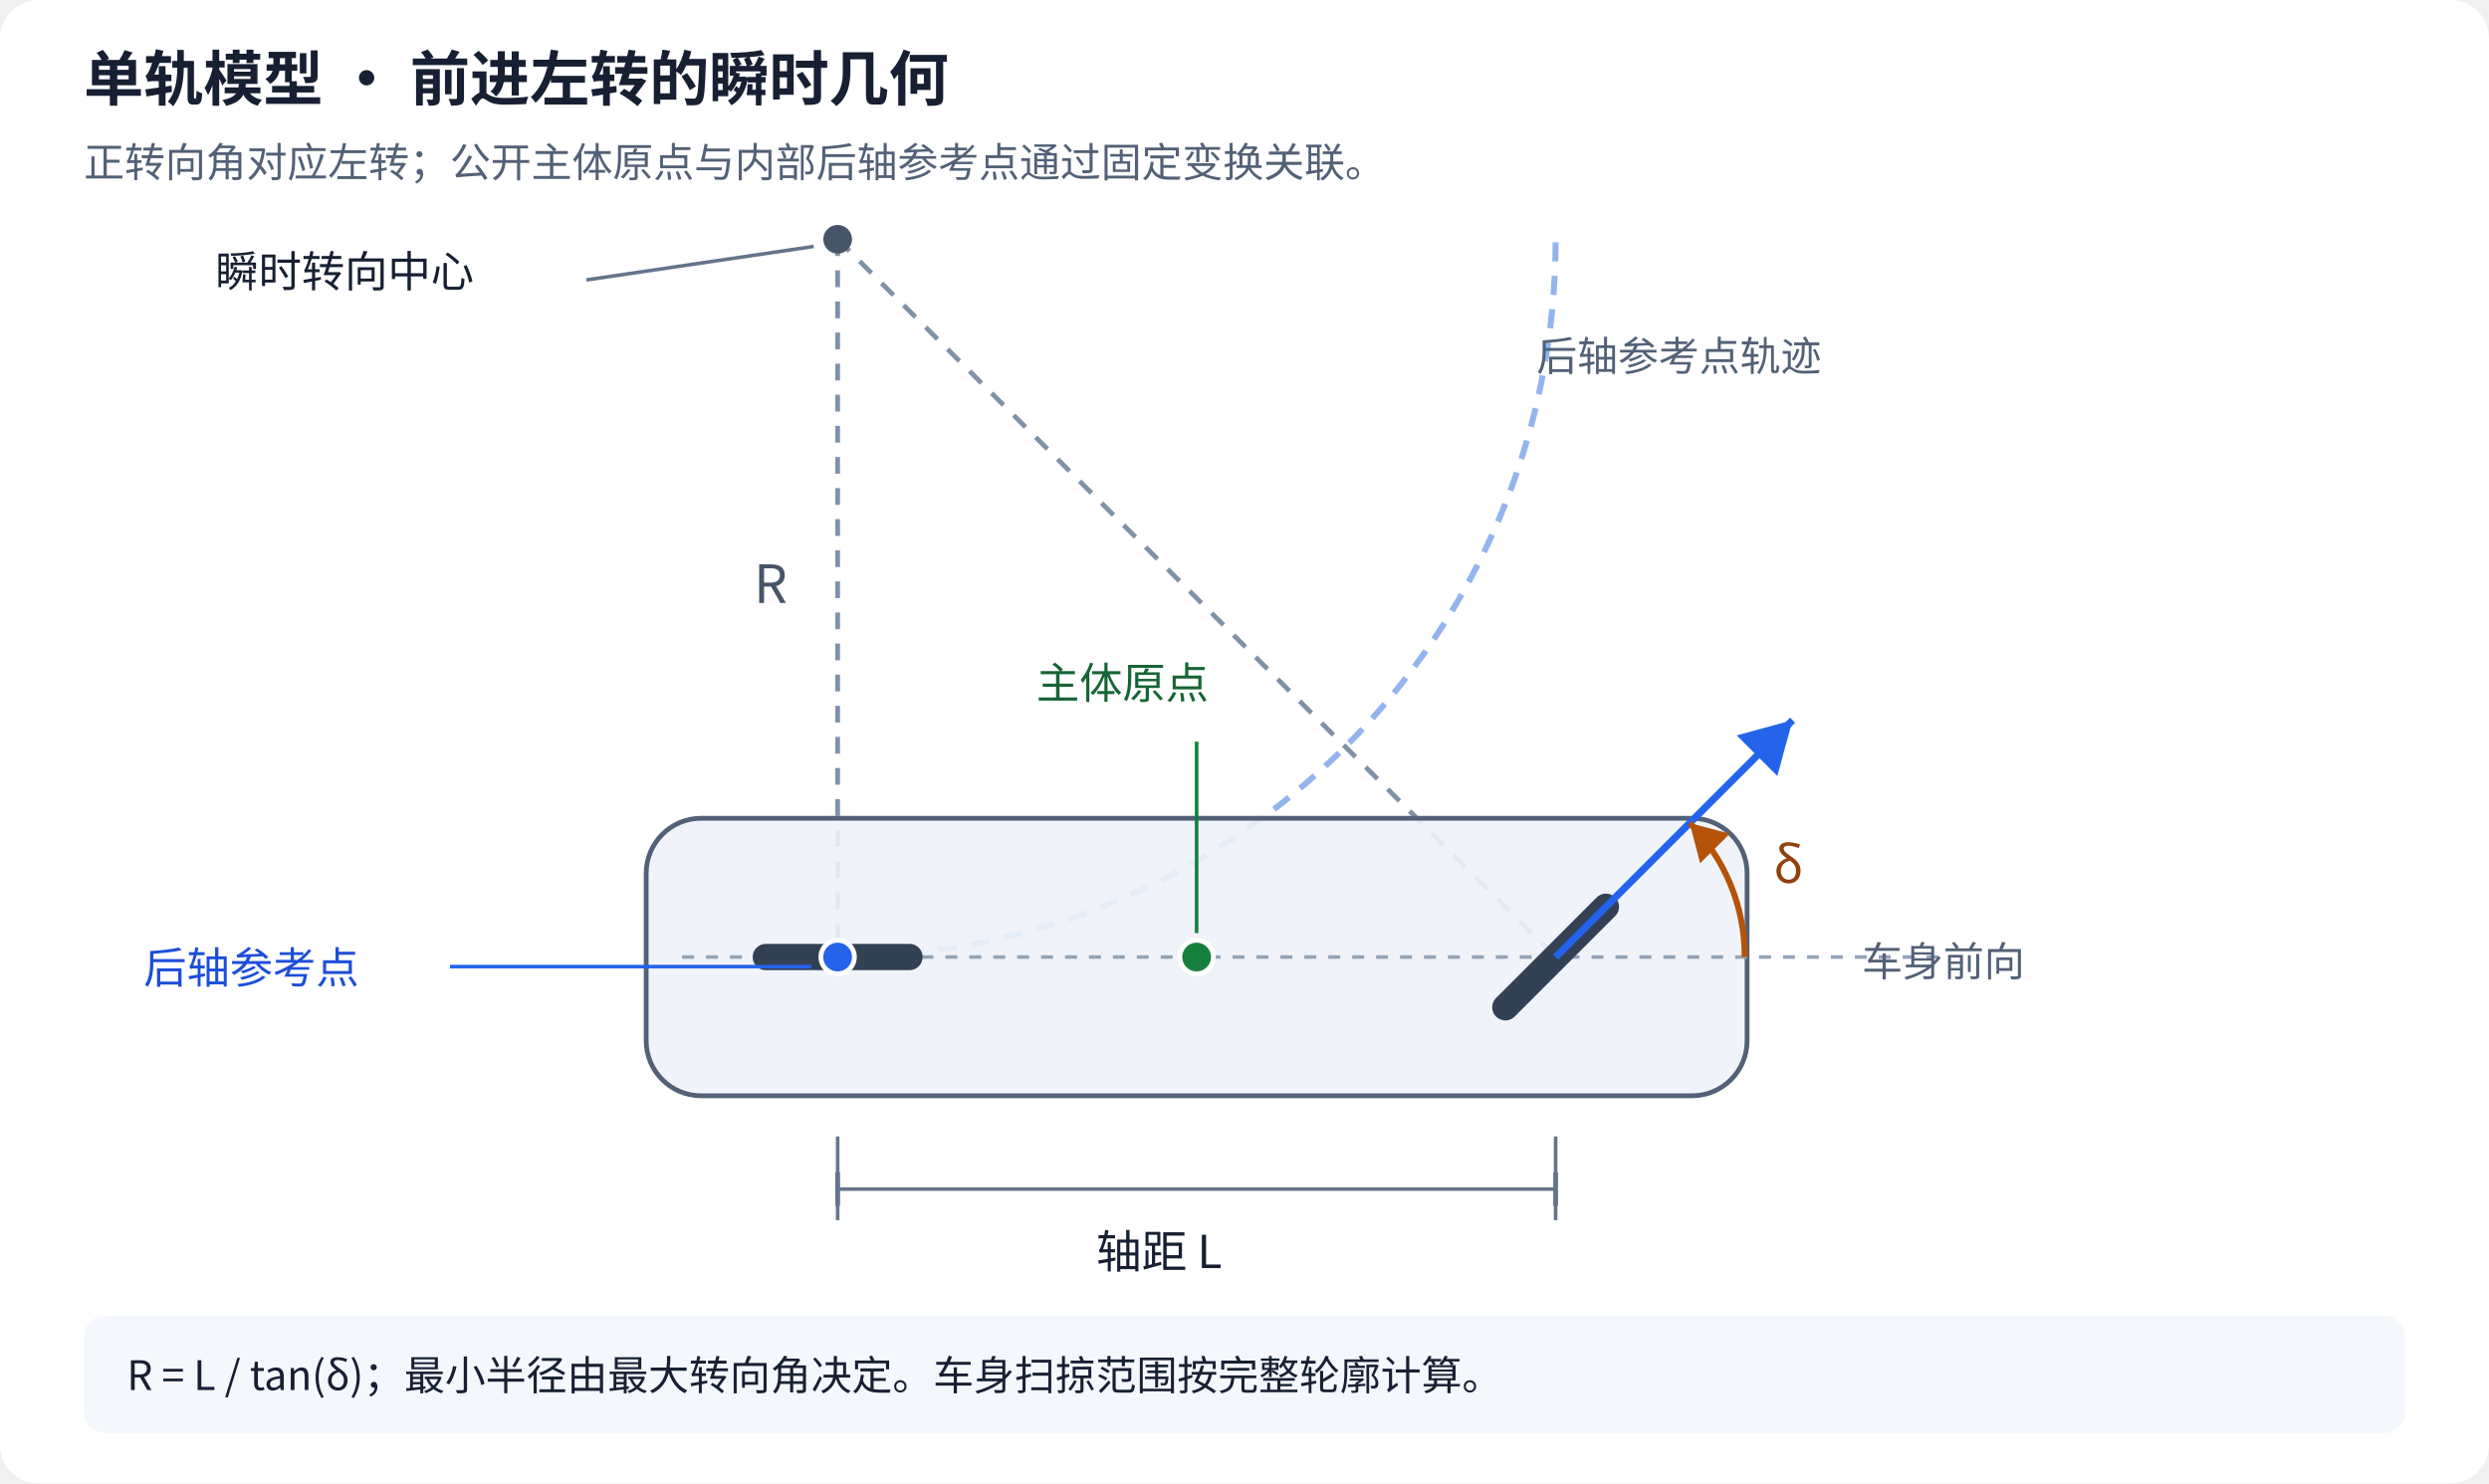
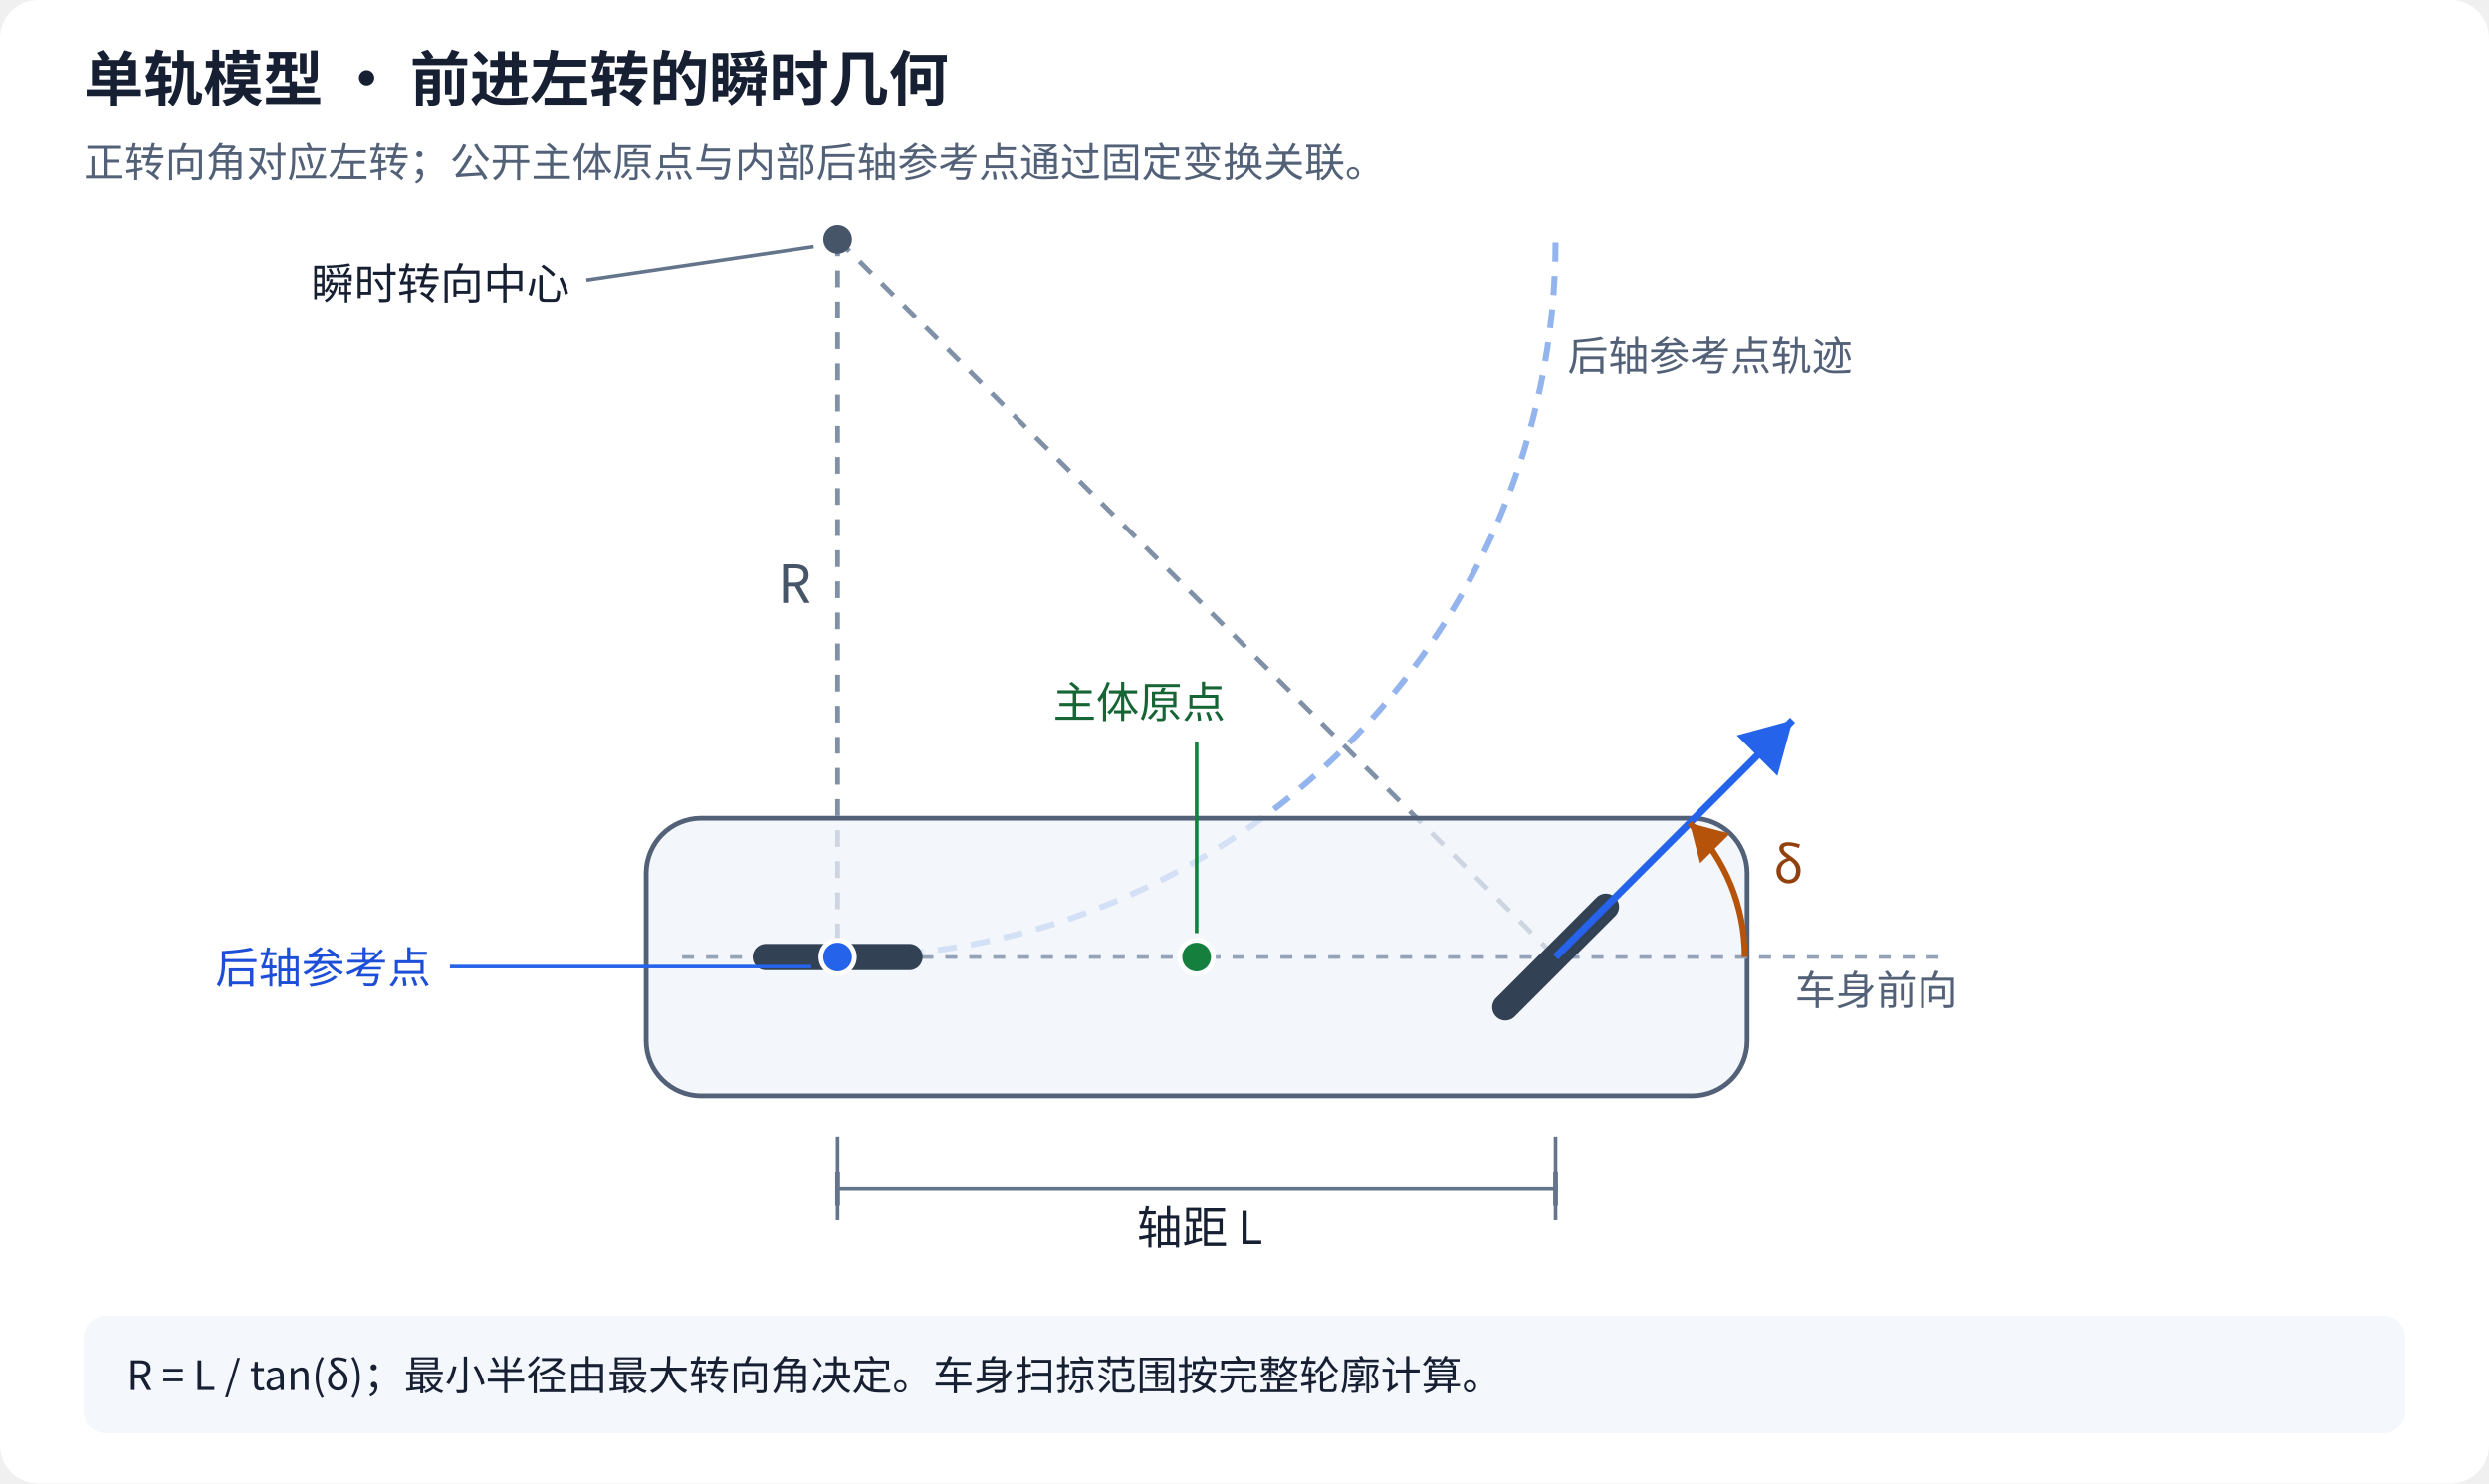
<svg xmlns="http://www.w3.org/2000/svg" width="1040" height="620" viewBox="0 0 1040 620" role="img" aria-labelledby="title desc">
  <defs>
    <marker id="arrow" markerWidth="8" markerHeight="8" refX="7" refY="4" orient="auto">
      <path d="M0 0 L7 4 L0 8 Z" fill="#2563eb" />
    </marker>
    <marker id="angle-arrow" markerWidth="7" markerHeight="7" refX="6" refY="3.5" orient="auto">
      <path d="M0 0 L6 3.5 L0 7 Z" fill="#b45309" />
    </marker>
  </defs>
  <rect width="1040" height="620" rx="16" fill="#ffffff" />
  <g font-family="Segoe UI, Microsoft YaHei, Noto Sans CJK SC, sans-serif" fill="#172033">
    <text x="35" y="42" font-size="25" font-weight="600">单轨模型 · 前进左转的瞬时几何</text>
    <text x="35" y="74" font-size="17" fill="#526177">正转向角对应左转；公开主体原点与内部后轴参考点通过固定变换关联。</text>
    <path d="M350 400 A300 300 0 0 0 650 100" fill="none" stroke="#93b4ed" stroke-width="2.5" stroke-dasharray="8 6" />
    <path d="M350 100 V400 M350 100 L650 400" stroke="#8091a7" stroke-width="2" stroke-dasharray="7 6" />
    <circle cx="350" cy="100" r="6" fill="#475569" />
-     <text x="90" y="120" font-size="18">瞬时转向中心</text>
+     <text x="130" y="125" font-size="18">瞬时转向中心</text>
    <path d="M245 117 L340 103" stroke="#64748b" stroke-width="1.5" />
-     <text x="315" y="252" font-size="22" fill="#475569">R</text>
-     <text x="642" y="155" font-size="17" fill="#526177">后轴参考点轨迹</text>
-     <rect x="270" y="342" width="460" height="116" rx="23" fill="#eef3fa" fill-opacity="0.9" stroke="#526177" stroke-width="2" />
+     <text x="325" y="252" font-size="22" fill="#475569">R</text>
+     <text x="655" y="155" font-size="17" fill="#526177">后轴参考点轨迹</text>
+     <rect x="270" y="342" width="460" height="116" rx="23" fill="#eef3fa" fill-opacity="0.7" stroke="#526177" stroke-width="2" />
    <path d="M285 400 H815" stroke="#94a3b8" stroke-width="1.5" stroke-dasharray="5 5" />
    <path d="M320 400 H380" stroke="#334155" stroke-width="11" stroke-linecap="round" />
    <path d="M629 421 L671 379" stroke="#334155" stroke-width="11" stroke-linecap="round" />
    <path d="M650 400 L749 301" stroke="#2563eb" stroke-width="3" marker-end="url(#arrow)" />
    <path d="M729 400 A79 79 0 0 0 706 344" fill="none" stroke="#b45309" stroke-width="2.5" marker-end="url(#angle-arrow)" />
    <text x="741" y="369" font-size="21" fill="#92400e">δ</text>
-     <text x="778" y="408" font-size="17" fill="#526177">车身前向</text>
+     <text x="750" y="420" font-size="17" fill="#526177">车身前向</text>
    <circle cx="350" cy="400" r="7" fill="#2563eb" stroke="#ffffff" stroke-width="2" />
    <circle cx="500" cy="400" r="7" fill="#15803d" stroke="#ffffff" stroke-width="2" />
    <path d="M500 390 V310" stroke="#15803d" stroke-width="1.5" />
-     <text x="433" y="292" font-size="18" fill="#166534">主体原点</text>
-     <text x="60" y="411" font-size="18" fill="#1d4ed8">后轴参考点</text>
+     <text x="440" y="300" font-size="18" fill="#166534">主体原点</text>
+     <text x="90" y="411" font-size="18" fill="#1d4ed8">后轴参考点</text>
    <path d="M188 404 H339" stroke="#2563eb" stroke-width="1.5" />
    <path d="M350 475 V510 M650 475 V510 M350 497 H650" stroke="#64748b" stroke-width="1.5" />
    <path d="M350 490 V504 M650 490 V504" stroke="#64748b" stroke-width="2" />
-     <text x="458" y="530" font-size="19">轴距 L</text>
+     <text x="475" y="520" font-size="19">轴距 L</text>
    <rect x="35" y="550" width="970" height="49" rx="9" fill="#f4f7fc" />
    <text x="53" y="581" font-size="17">R = L / tan(δ)；最小半径由最大转向角决定。车身扫掠范围按完整轮廓计算。</text>
  </g>
</svg>
